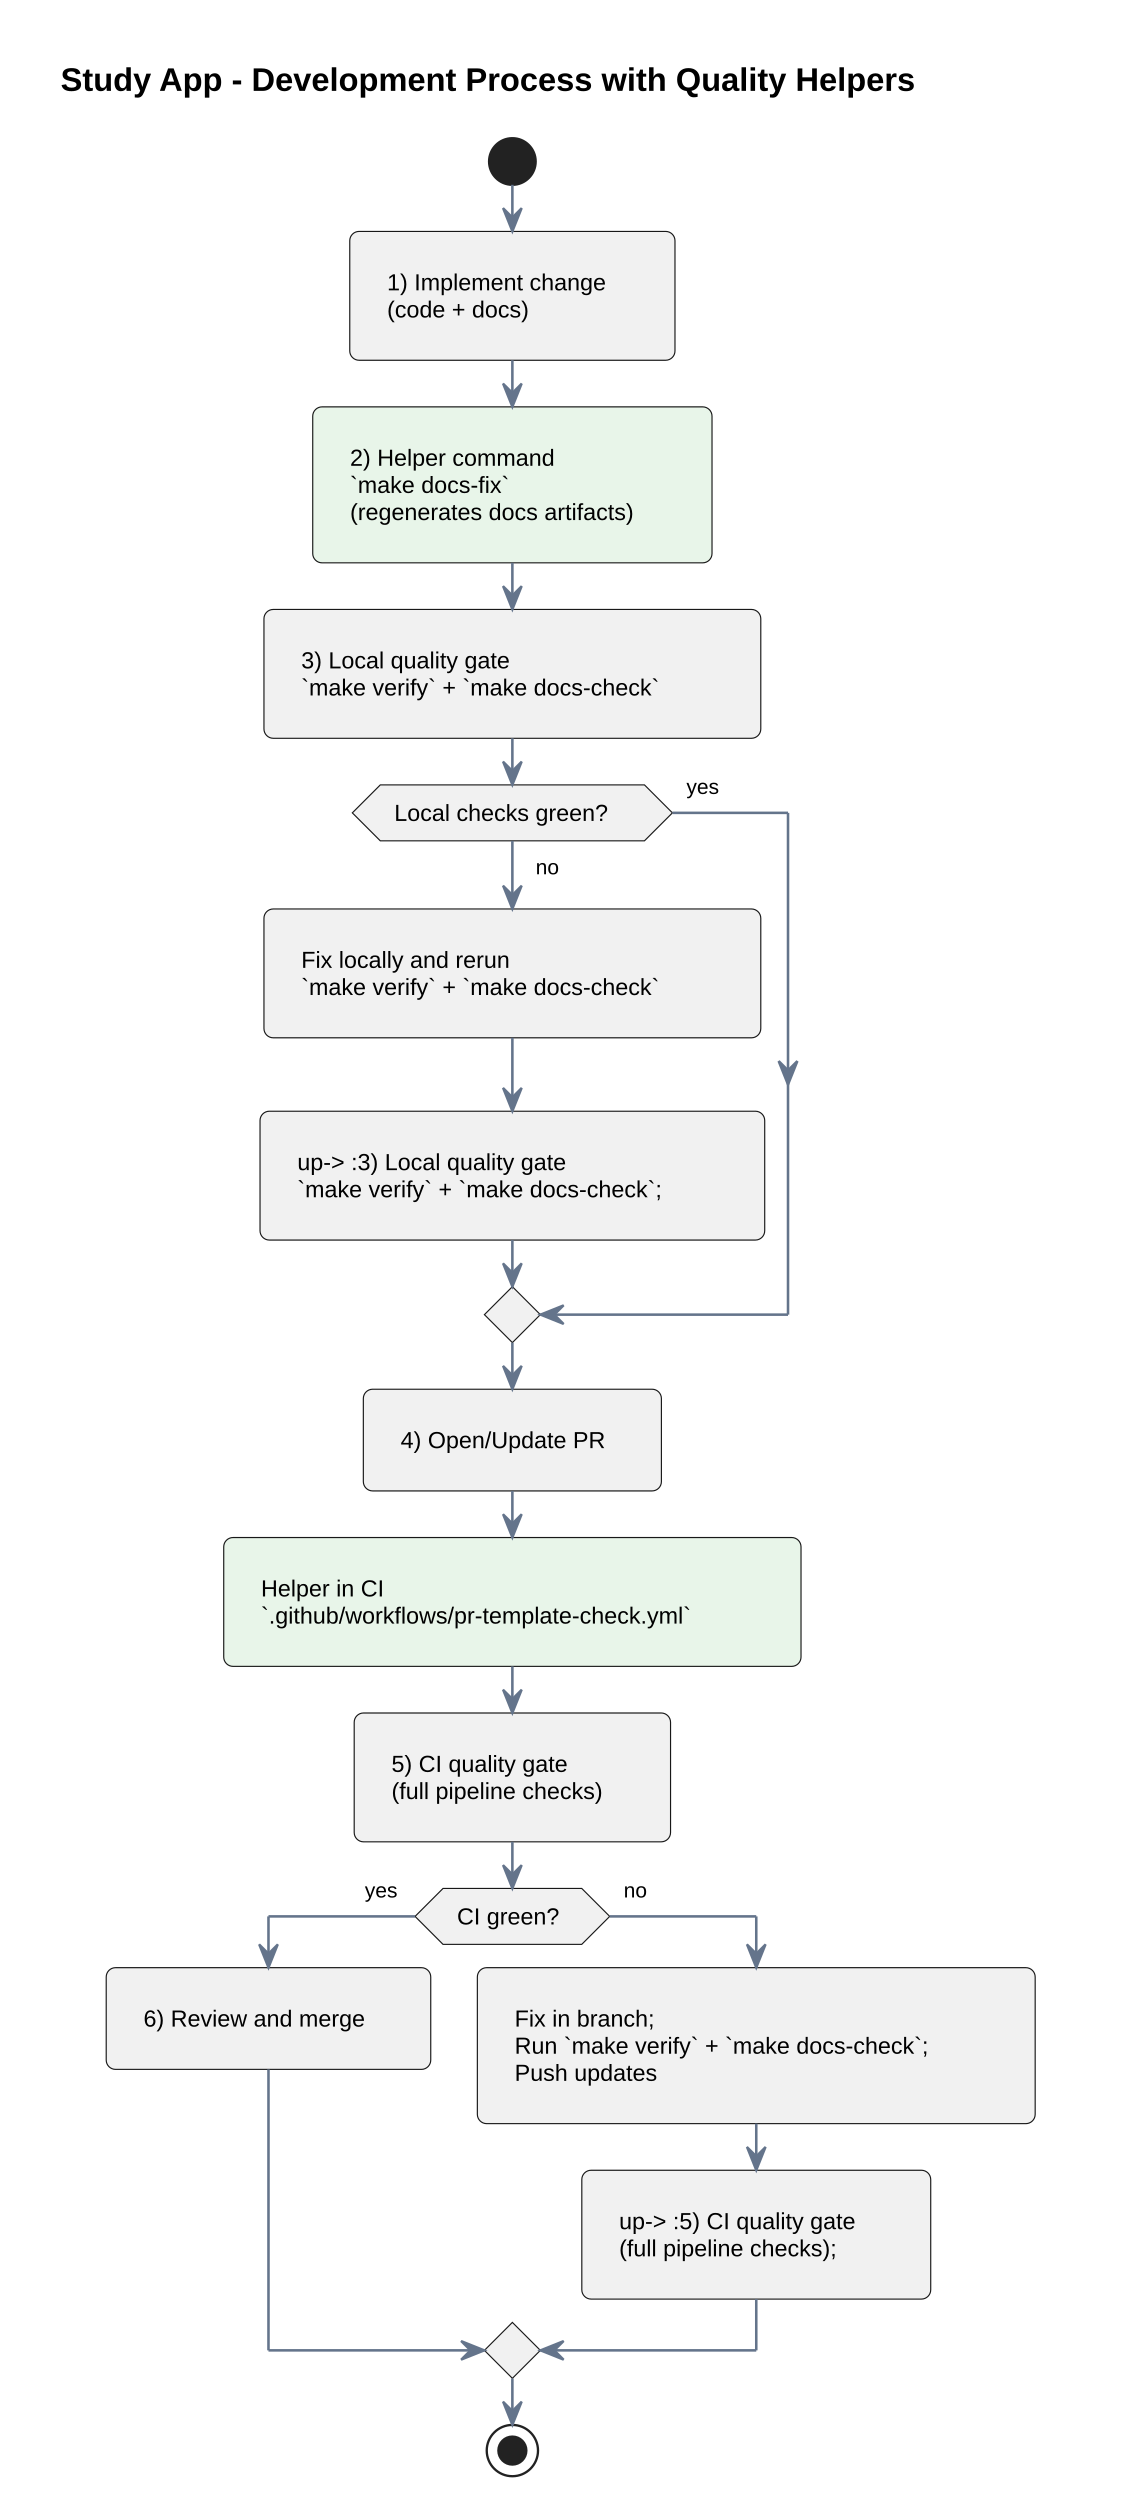
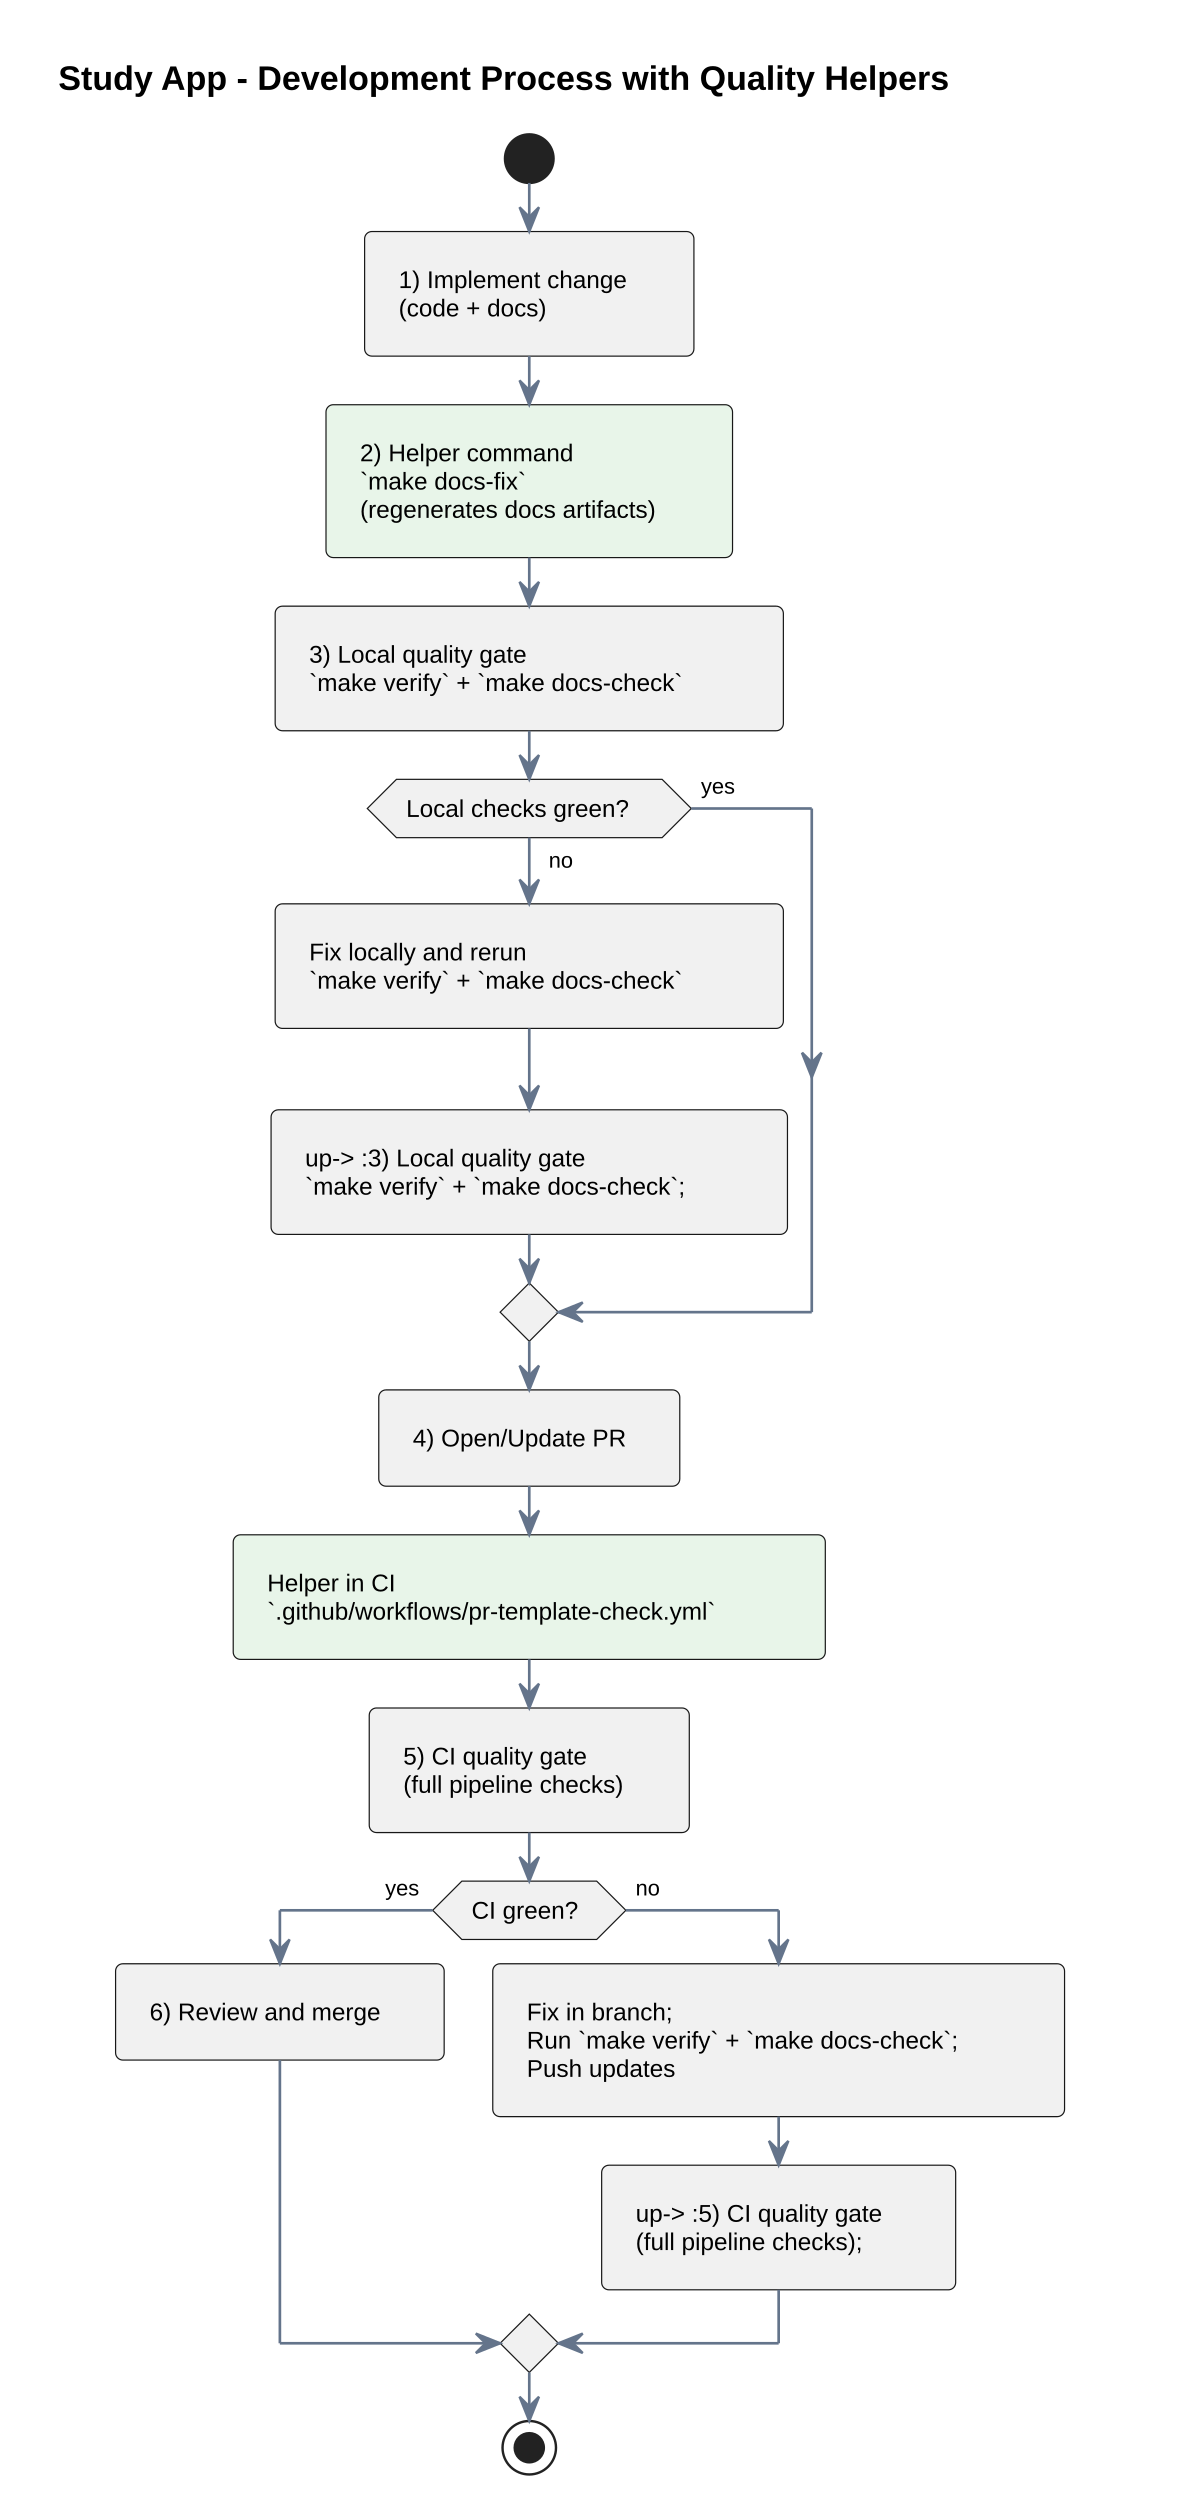
- <svg xmlns="http://www.w3.org/2000/svg" contentStyleType="text/css" data-diagram-type="ACTIVITY" height="2107.602px" preserveAspectRatio="none" style="width:960px;height:2107px;background:#FFFFFF;" version="1.1" viewBox="0 0 960 2107" width="960.501px" zoomAndPan="magnify">
+ <svg xmlns="http://www.w3.org/2000/svg" contentStyleType="text/css" data-diagram-type="ACTIVITY" height="1029px" preserveAspectRatio="none" style="width:485px;height:1029px;background:#FFFFFF;" version="1.1" viewBox="0 0 485 1029" width="485px" zoomAndPan="magnify">
  <defs />
  <g>
-     <g class="title" data-source-line="39">
-       <text fill="#000000" font-family="'Arial'" font-size="27.499" font-weight="bold" lengthAdjust="spacing" textLength="853.932" x="51.07" y="76.595">Study App - Development Process with Quality Helpers</text>
+     <g class="title" data-source-line="44">
+       <text fill="#000000" font-family="'Arial'" font-size="14" font-weight="bold" lengthAdjust="spacing" textLength="434.745" x="24" y="36.995">Study App - Development Process with Quality Helpers</text>
    </g>
-     <ellipse cx="431.826" cy="136.114" fill="#222222" rx="19.642" ry="19.642" style="stroke:#222222;stroke-width:1.964;" />
-     <rect fill="#F1F1F1" height="108.584" rx="7.857" ry="7.857" style="stroke:#181818;stroke-width:0.982;" width="274.094" x="294.779" y="195.04" />
-     <text fill="#000000" font-family="'Arial'" font-size="19.642" lengthAdjust="spacing" textLength="211.239" x="326.207" y="244.7">1) Implement change</text>
-     <text fill="#000000" font-family="'Arial'" font-size="19.642" lengthAdjust="spacing" textLength="137.159" x="326.207" y="267.565">(code + docs)</text>
-     <rect fill="#E8F5E9" height="131.449" rx="7.857" ry="7.857" style="stroke:#181818;stroke-width:0.982;" width="336.521" x="263.566" y="342.909" />
-     <text fill="#000000" font-family="'Arial'" font-size="19.642" lengthAdjust="spacing" textLength="195.625" x="294.993" y="392.568">2) Helper command</text>
-     <text fill="#000000" font-family="'Arial'" font-size="19.642" lengthAdjust="spacing" textLength="157.118" x="294.993" y="415.433">`make docs-fix`</text>
-     <text fill="#000000" font-family="'Arial'" font-size="19.642" lengthAdjust="spacing" textLength="273.666" x="294.993" y="438.298">(regenerates docs artifacts)</text>
-     <rect fill="#F1F1F1" height="108.584" rx="7.857" ry="7.857" style="stroke:#181818;stroke-width:0.982;" width="418.725" x="222.464" y="513.642" />
-     <text fill="#000000" font-family="'Arial'" font-size="19.642" lengthAdjust="spacing" textLength="201.629" x="253.891" y="563.302">3) Local quality gate</text>
-     <text fill="#000000" font-family="'Arial'" font-size="19.642" lengthAdjust="spacing" textLength="355.87" x="253.891" y="586.166">`make verify` + `make docs-check`</text>
-     <rect fill="#F1F1F1" height="108.584" rx="7.857" ry="7.857" style="stroke:#181818;stroke-width:0.982;" width="418.725" x="222.464" y="766.082" />
-     <text fill="#000000" font-family="'Arial'" font-size="19.642" lengthAdjust="spacing" textLength="200.047" x="253.891" y="815.741">Fix locally and rerun</text>
-     <text fill="#000000" font-family="'Arial'" font-size="19.642" lengthAdjust="spacing" textLength="355.87" x="253.891" y="838.606">`make verify` + `make docs-check`</text>
-     <rect fill="#F1F1F1" height="108.584" rx="7.857" ry="7.857" style="stroke:#181818;stroke-width:0.982;" width="425.342" x="219.155" y="936.539" />
-     <text fill="#000000" font-family="'Arial'" font-size="19.642" lengthAdjust="spacing" textLength="262.953" x="250.583" y="986.198">up-&gt; :3) Local quality gate</text>
-     <text fill="#000000" font-family="'Arial'" font-size="19.642" lengthAdjust="spacing" textLength="362.488" x="250.583" y="1009.063">`make verify` + `make docs-check`;</text>
-     <polygon fill="#F1F1F1" points="320.507,661.51,543.146,661.51,566.716,685.081,543.146,708.652,320.507,708.652,296.936,685.081,320.507,661.51" style="stroke:#181818;stroke-width:0.982;" />
-     <text fill="#000000" font-family="'Arial'" font-size="17.678" lengthAdjust="spacing" textLength="22.02" x="451.469" y="736.846">no</text>
-     <text fill="#000000" font-family="'Arial'" font-size="19.642" lengthAdjust="spacing" textLength="199.069" x="332.292" y="691.881">Local checks green?</text>
-     <text fill="#000000" font-family="'Arial'" font-size="17.678" lengthAdjust="spacing" textLength="30.548" x="578.502" y="669.127">yes</text>
-     <polygon fill="#F1F1F1" points="431.826,1084.407,455.397,1107.978,431.826,1131.548,408.256,1107.978,431.826,1084.407" style="stroke:#181818;stroke-width:0.982;" />
-     <rect fill="#F1F1F1" height="85.719" rx="7.857" ry="7.857" style="stroke:#181818;stroke-width:0.982;" width="251.21" x="306.221" y="1170.833" />
-     <text fill="#000000" font-family="'Arial'" font-size="19.642" lengthAdjust="spacing" textLength="188.356" x="337.649" y="1220.492">4) Open/Update PR</text>
-     <rect fill="#E8F5E9" height="108.584" rx="7.857" ry="7.857" style="stroke:#181818;stroke-width:0.982;" width="486.542" x="188.555" y="1295.836" />
-     <text fill="#000000" font-family="'Arial'" font-size="19.642" lengthAdjust="spacing" textLength="114.841" x="219.983" y="1345.496">Helper in CI</text>
-     <text fill="#000000" font-family="'Arial'" font-size="19.642" lengthAdjust="spacing" textLength="423.687" x="219.983" y="1368.361">`.github/workflows/pr-template-check.yml`</text>
-     <rect fill="#F1F1F1" height="108.584" rx="7.857" ry="7.857" style="stroke:#181818;stroke-width:0.982;" width="266.613" x="298.52" y="1443.705" />
-     <text fill="#000000" font-family="'Arial'" font-size="19.642" lengthAdjust="spacing" textLength="169.883" x="329.947" y="1493.365">5) CI quality gate</text>
-     <text fill="#000000" font-family="'Arial'" font-size="19.642" lengthAdjust="spacing" textLength="203.758" x="329.947" y="1516.229">(full pipeline checks)</text>
-     <polygon fill="#F1F1F1" points="373.372,1591.573,490.281,1591.573,513.851,1615.144,490.281,1638.715,373.372,1638.715,349.801,1615.144,373.372,1591.573" style="stroke:#181818;stroke-width:0.982;" />
-     <text fill="#000000" font-family="'Arial'" font-size="19.642" lengthAdjust="spacing" textLength="93.338" x="385.157" y="1621.944">CI green?</text>
-     <text fill="#000000" font-family="'Arial'" font-size="17.678" lengthAdjust="spacing" textLength="30.548" x="307.468" y="1599.19">yes</text>
-     <text fill="#000000" font-family="'Arial'" font-size="17.678" lengthAdjust="spacing" textLength="22.02" x="525.637" y="1599.19">no</text>
-     <rect fill="#F1F1F1" height="85.719" rx="7.857" ry="7.857" style="stroke:#181818;stroke-width:0.982;" width="273.509" x="89.519" y="1658.357" />
-     <text fill="#000000" font-family="'Arial'" font-size="19.642" lengthAdjust="spacing" textLength="210.654" x="120.947" y="1708.016">6) Review and merge</text>
-     <rect fill="#F1F1F1" height="131.449" rx="7.857" ry="7.857" style="stroke:#181818;stroke-width:0.982;" width="470.132" x="402.313" y="1658.357" />
-     <text fill="#000000" font-family="'Arial'" font-size="19.642" lengthAdjust="spacing" textLength="133.668" x="433.74" y="1708.016">Fix in branch;</text>
-     <text fill="#000000" font-family="'Arial'" font-size="19.642" lengthAdjust="spacing" textLength="407.277" x="433.74" y="1730.881">Run `make verify` + `make docs-check`;</text>
-     <text fill="#000000" font-family="'Arial'" font-size="19.642" lengthAdjust="spacing" textLength="132.661" x="433.74" y="1753.746">Push updates</text>
-     <rect fill="#F1F1F1" height="108.584" rx="7.857" ry="7.857" style="stroke:#181818;stroke-width:0.982;" width="294.062" x="490.348" y="1829.09" />
-     <text fill="#000000" font-family="'Arial'" font-size="19.642" lengthAdjust="spacing" textLength="231.208" x="521.775" y="1878.75">up-&gt; :5) CI quality gate</text>
-     <text fill="#000000" font-family="'Arial'" font-size="19.642" lengthAdjust="spacing" textLength="210.376" x="521.775" y="1901.614">(full pipeline checks);</text>
-     <polygon fill="#F1F1F1" points="431.826,1957.316,455.397,1980.887,431.826,2004.457,408.256,1980.887,431.826,1957.316" style="stroke:#181818;stroke-width:0.982;" />
-     <ellipse cx="431.826" cy="2065.348" fill="none" rx="21.606" ry="21.606" style="stroke:#222222;stroke-width:1.964;" />
-     <ellipse cx="431.826" cy="2065.348" fill="#222222" rx="11.785" ry="11.785" style="stroke:#222222;stroke-width:1.964;" />
-     <line style="stroke:#64748B;stroke-width:2.161;" x1="431.826" x2="431.826" y1="155.756" y2="195.04" />
-     <polygon fill="#64748B" points="423.969,175.398,431.826,195.04,439.683,175.398,431.826,183.255" style="stroke:#64748B;stroke-width:1.964;" />
-     <line style="stroke:#64748B;stroke-width:2.161;" x1="431.826" x2="431.826" y1="303.625" y2="342.909" />
-     <polygon fill="#64748B" points="423.969,323.267,431.826,342.909,439.683,323.267,431.826,331.123" style="stroke:#64748B;stroke-width:1.964;" />
-     <line style="stroke:#64748B;stroke-width:2.161;" x1="431.826" x2="431.826" y1="474.358" y2="513.642" />
-     <polygon fill="#64748B" points="423.969,494,431.826,513.642,439.683,494,431.826,501.857" style="stroke:#64748B;stroke-width:1.964;" />
-     <line style="stroke:#64748B;stroke-width:2.161;" x1="431.826" x2="431.826" y1="874.666" y2="936.539" />
-     <polygon fill="#64748B" points="423.969,916.897,431.826,936.539,439.683,916.897,431.826,924.754" style="stroke:#64748B;stroke-width:1.964;" />
-     <line style="stroke:#64748B;stroke-width:2.161;" x1="431.826" x2="431.826" y1="708.652" y2="766.082" />
-     <polygon fill="#64748B" points="423.969,746.44,431.826,766.082,439.683,746.44,431.826,754.297" style="stroke:#64748B;stroke-width:1.964;" />
-     <line style="stroke:#64748B;stroke-width:2.161;" x1="566.716" x2="664.14" y1="685.081" y2="685.081" />
-     <polygon fill="#64748B" points="656.283,894.308,664.14,913.95,671.997,894.308,664.14,902.165" style="stroke:#64748B;stroke-width:2.161;" />
-     <line style="stroke:#64748B;stroke-width:2.161;" x1="664.14" x2="664.14" y1="685.081" y2="1107.978" />
-     <line style="stroke:#64748B;stroke-width:2.161;" x1="664.14" x2="455.397" y1="1107.978" y2="1107.978" />
-     <polygon fill="#64748B" points="475.039,1100.121,455.397,1107.978,475.039,1115.835,467.182,1107.978" style="stroke:#64748B;stroke-width:1.964;" />
-     <line style="stroke:#64748B;stroke-width:2.161;" x1="431.826" x2="431.826" y1="1045.123" y2="1084.407" />
-     <polygon fill="#64748B" points="423.969,1064.765,431.826,1084.407,439.683,1064.765,431.826,1072.622" style="stroke:#64748B;stroke-width:1.964;" />
-     <line style="stroke:#64748B;stroke-width:2.161;" x1="431.826" x2="431.826" y1="622.226" y2="661.51" />
-     <polygon fill="#64748B" points="423.969,641.868,431.826,661.51,439.683,641.868,431.826,649.725" style="stroke:#64748B;stroke-width:1.964;" />
-     <line style="stroke:#64748B;stroke-width:2.161;" x1="431.826" x2="431.826" y1="1131.548" y2="1170.833" />
-     <polygon fill="#64748B" points="423.969,1151.19,431.826,1170.833,439.683,1151.19,431.826,1159.047" style="stroke:#64748B;stroke-width:1.964;" />
-     <line style="stroke:#64748B;stroke-width:2.161;" x1="431.826" x2="431.826" y1="1256.552" y2="1295.836" />
-     <polygon fill="#64748B" points="423.969,1276.194,431.826,1295.836,439.683,1276.194,431.826,1284.051" style="stroke:#64748B;stroke-width:1.964;" />
-     <line style="stroke:#64748B;stroke-width:2.161;" x1="431.826" x2="431.826" y1="1404.421" y2="1443.705" />
-     <polygon fill="#64748B" points="423.969,1424.063,431.826,1443.705,439.683,1424.063,431.826,1431.92" style="stroke:#64748B;stroke-width:1.964;" />
-     <line style="stroke:#64748B;stroke-width:2.161;" x1="637.379" x2="637.379" y1="1789.806" y2="1829.09" />
-     <polygon fill="#64748B" points="629.522,1809.448,637.379,1829.09,645.236,1809.448,637.379,1817.305" style="stroke:#64748B;stroke-width:1.964;" />
-     <line style="stroke:#64748B;stroke-width:2.161;" x1="349.801" x2="226.274" y1="1615.144" y2="1615.144" />
-     <line style="stroke:#64748B;stroke-width:2.161;" x1="226.274" x2="226.274" y1="1615.144" y2="1658.357" />
-     <polygon fill="#64748B" points="218.417,1638.715,226.274,1658.357,234.131,1638.715,226.274,1646.571" style="stroke:#64748B;stroke-width:1.964;" />
-     <line style="stroke:#64748B;stroke-width:2.161;" x1="513.851" x2="637.379" y1="1615.144" y2="1615.144" />
-     <line style="stroke:#64748B;stroke-width:2.161;" x1="637.379" x2="637.379" y1="1615.144" y2="1658.357" />
-     <polygon fill="#64748B" points="629.522,1638.715,637.379,1658.357,645.236,1638.715,637.379,1646.571" style="stroke:#64748B;stroke-width:1.964;" />
-     <line style="stroke:#64748B;stroke-width:2.161;" x1="226.274" x2="226.274" y1="1744.076" y2="1980.887" />
-     <line style="stroke:#64748B;stroke-width:2.161;" x1="226.274" x2="408.256" y1="1980.887" y2="1980.887" />
-     <polygon fill="#64748B" points="388.614,1973.03,408.256,1980.887,388.614,1988.744,396.471,1980.887" style="stroke:#64748B;stroke-width:1.964;" />
-     <line style="stroke:#64748B;stroke-width:2.161;" x1="637.379" x2="637.379" y1="1937.674" y2="1980.887" />
-     <line style="stroke:#64748B;stroke-width:2.161;" x1="637.379" x2="455.397" y1="1980.887" y2="1980.887" />
-     <polygon fill="#64748B" points="475.039,1973.03,455.397,1980.887,475.039,1988.744,467.182,1980.887" style="stroke:#64748B;stroke-width:1.964;" />
-     <line style="stroke:#64748B;stroke-width:2.161;" x1="431.826" x2="431.826" y1="1552.289" y2="1591.573" />
-     <polygon fill="#64748B" points="423.969,1571.931,431.826,1591.573,439.683,1571.931,431.826,1579.788" style="stroke:#64748B;stroke-width:1.964;" />
-     <line style="stroke:#64748B;stroke-width:2.161;" x1="431.826" x2="431.826" y1="2004.457" y2="2043.742" />
-     <polygon fill="#64748B" points="423.969,2024.1,431.826,2043.742,439.683,2024.1,431.826,2031.956" style="stroke:#64748B;stroke-width:1.964;" />
+     <ellipse cx="217.847" cy="65.297" fill="#222222" rx="10" ry="10" style="stroke:#222222;stroke-width:1;" />
+     <rect fill="#F1F1F1" height="51.281" rx="3" ry="3" style="stroke:#181818;stroke-width:0.5;" width="135.544" x="150.075" y="95.297" />
+     <text fill="#000000" font-family="'Arial'" font-size="10" lengthAdjust="spacing" textLength="107.544" x="164.075" y="118.579">1) Implement change</text>
+     <text fill="#000000" font-family="'Arial'" font-size="10" lengthAdjust="spacing" textLength="69.829" x="164.075" y="130.22">(code + docs)</text>
+     <rect fill="#E8F5E9" height="62.922" rx="3" ry="3" style="stroke:#181818;stroke-width:0.5;" width="167.326" x="134.184" y="166.578" />
+     <text fill="#000000" font-family="'Arial'" font-size="10" lengthAdjust="spacing" textLength="99.595" x="148.184" y="189.86">2) Helper command</text>
+     <text fill="#000000" font-family="'Arial'" font-size="10" lengthAdjust="spacing" textLength="79.99" x="148.184" y="201.501">`make docs-fix`</text>
+     <text fill="#000000" font-family="'Arial'" font-size="10" lengthAdjust="spacing" textLength="139.326" x="148.184" y="213.142">(regenerates docs artifacts)</text>
+     <rect fill="#F1F1F1" height="51.281" rx="3" ry="3" style="stroke:#181818;stroke-width:0.5;" width="209.177" x="113.258" y="249.5" />
+     <text fill="#000000" font-family="'Arial'" font-size="10" lengthAdjust="spacing" textLength="102.651" x="127.258" y="272.782">3) Local quality gate</text>
+     <text fill="#000000" font-family="'Arial'" font-size="10" lengthAdjust="spacing" textLength="181.177" x="127.258" y="284.423">`make verify` + `make docs-check`</text>
+     <rect fill="#F1F1F1" height="51.281" rx="3" ry="3" style="stroke:#181818;stroke-width:0.5;" width="209.177" x="113.258" y="372.019" />
+     <text fill="#000000" font-family="'Arial'" font-size="10" lengthAdjust="spacing" textLength="101.846" x="127.258" y="395.302">Fix locally and rerun</text>
+     <text fill="#000000" font-family="'Arial'" font-size="10" lengthAdjust="spacing" textLength="181.177" x="127.258" y="406.942">`make verify` + `make docs-check`</text>
+     <rect fill="#F1F1F1" height="51.281" rx="3" ry="3" style="stroke:#181818;stroke-width:0.5;" width="212.546" x="111.574" y="456.801" />
+     <text fill="#000000" font-family="'Arial'" font-size="10" lengthAdjust="spacing" textLength="133.872" x="125.574" y="480.083">up-&gt; :3) Local quality gate</text>
+     <text fill="#000000" font-family="'Arial'" font-size="10" lengthAdjust="spacing" textLength="184.546" x="125.574" y="491.724">`make verify` + `make docs-check`;</text>
+     <polygon fill="#F1F1F1" points="163.173,320.781,272.521,320.781,284.521,332.781,272.521,344.781,163.173,344.781,151.173,332.781,163.173,320.781" style="stroke:#181818;stroke-width:0.5;" />
+     <text fill="#000000" font-family="'Arial'" font-size="9" lengthAdjust="spacing" textLength="11.21" x="225.847" y="357.135">no</text>
+     <text fill="#000000" font-family="'Arial'" font-size="10" lengthAdjust="spacing" textLength="101.348" x="167.173" y="336.243">Local checks green?</text>
+     <text fill="#000000" font-family="'Arial'" font-size="9" lengthAdjust="spacing" textLength="15.552" x="288.521" y="326.659">yes</text>
+     <polygon fill="#F1F1F1" points="217.847,528.082,229.847,540.082,217.847,552.082,205.847,540.082,217.847,528.082" style="stroke:#181818;stroke-width:0.5;" />
+     <rect fill="#F1F1F1" height="39.641" rx="3" ry="3" style="stroke:#181818;stroke-width:0.5;" width="123.894" x="155.9" y="572.082" />
+     <text fill="#000000" font-family="'Arial'" font-size="10" lengthAdjust="spacing" textLength="95.894" x="169.9" y="595.364">4) Open/Update PR</text>
+     <rect fill="#E8F5E9" height="51.281" rx="3" ry="3" style="stroke:#181818;stroke-width:0.5;" width="243.703" x="95.995" y="631.723" />
+     <text fill="#000000" font-family="'Arial'" font-size="10" lengthAdjust="spacing" textLength="58.467" x="109.995" y="655.005">Helper in CI</text>
+     <text fill="#000000" font-family="'Arial'" font-size="10" lengthAdjust="spacing" textLength="215.703" x="109.995" y="666.645">`.github/workflows/pr-template-check.yml`</text>
+     <rect fill="#F1F1F1" height="51.281" rx="3" ry="3" style="stroke:#181818;stroke-width:0.5;" width="131.735" x="151.979" y="703.004" />
+     <text fill="#000000" font-family="'Arial'" font-size="10" lengthAdjust="spacing" textLength="86.489" x="165.979" y="726.286">5) CI quality gate</text>
+     <text fill="#000000" font-family="'Arial'" font-size="10" lengthAdjust="spacing" textLength="103.735" x="165.979" y="737.927">(full pipeline checks)</text>
+     <polygon fill="#F1F1F1" points="190.087,774.285,245.607,774.285,257.607,786.285,245.607,798.285,190.087,798.285,178.087,786.285,190.087,774.285" style="stroke:#181818;stroke-width:0.5;" />
+     <text fill="#000000" font-family="'Arial'" font-size="10" lengthAdjust="spacing" textLength="47.52" x="194.087" y="789.747">CI green?</text>
+     <text fill="#000000" font-family="'Arial'" font-size="9" lengthAdjust="spacing" textLength="15.552" x="158.535" y="780.163">yes</text>
+     <text fill="#000000" font-family="'Arial'" font-size="9" lengthAdjust="spacing" textLength="11.21" x="261.607" y="780.163">no</text>
+     <rect fill="#F1F1F1" height="39.641" rx="3" ry="3" style="stroke:#181818;stroke-width:0.5;" width="135.246" x="47.575" y="808.285" />
+     <text fill="#000000" font-family="'Arial'" font-size="10" lengthAdjust="spacing" textLength="107.246" x="61.575" y="831.567">6) Review and merge</text>
+     <rect fill="#F1F1F1" height="62.922" rx="3" ry="3" style="stroke:#181818;stroke-width:0.5;" width="235.349" x="202.821" y="808.285" />
+     <text fill="#000000" font-family="'Arial'" font-size="10" lengthAdjust="spacing" textLength="68.052" x="216.821" y="831.567">Fix in branch;</text>
+     <text fill="#000000" font-family="'Arial'" font-size="10" lengthAdjust="spacing" textLength="207.349" x="216.821" y="843.208">Run `make verify` + `make docs-check`;</text>
+     <text fill="#000000" font-family="'Arial'" font-size="10" lengthAdjust="spacing" textLength="67.539" x="216.821" y="854.849">Push updates</text>
+     <rect fill="#F1F1F1" height="51.281" rx="3" ry="3" style="stroke:#181818;stroke-width:0.5;" width="145.71" x="247.641" y="891.207" />
+     <text fill="#000000" font-family="'Arial'" font-size="10" lengthAdjust="spacing" textLength="117.71" x="261.641" y="914.489">up-&gt; :5) CI quality gate</text>
+     <text fill="#000000" font-family="'Arial'" font-size="10" lengthAdjust="spacing" textLength="107.105" x="261.641" y="926.13">(full pipeline checks);</text>
+     <polygon fill="#F1F1F1" points="217.847,952.488,229.847,964.488,217.847,976.488,205.847,964.488,217.847,952.488" style="stroke:#181818;stroke-width:0.5;" />
+     <ellipse cx="217.847" cy="1007.488" fill="none" rx="11" ry="11" style="stroke:#222222;stroke-width:1;" />
+     <ellipse cx="217.847" cy="1007.488" fill="#222222" rx="6" ry="6" style="stroke:#222222;stroke-width:1;" />
+     <line style="stroke:#64748B;stroke-width:1.1;" x1="217.847" x2="217.847" y1="75.297" y2="95.297" />
+     <polygon fill="#64748B" points="213.847,85.297,217.847,95.297,221.847,85.297,217.847,89.297" style="stroke:#64748B;stroke-width:1;" />
+     <line style="stroke:#64748B;stroke-width:1.1;" x1="217.847" x2="217.847" y1="146.578" y2="166.578" />
+     <polygon fill="#64748B" points="213.847,156.578,217.847,166.578,221.847,156.578,217.847,160.578" style="stroke:#64748B;stroke-width:1;" />
+     <line style="stroke:#64748B;stroke-width:1.1;" x1="217.847" x2="217.847" y1="229.5" y2="249.5" />
+     <polygon fill="#64748B" points="213.847,239.5,217.847,249.5,221.847,239.5,217.847,243.5" style="stroke:#64748B;stroke-width:1;" />
+     <line style="stroke:#64748B;stroke-width:1.1;" x1="217.847" x2="217.847" y1="423.301" y2="456.801" />
+     <polygon fill="#64748B" points="213.847,446.801,217.847,456.801,221.847,446.801,217.847,450.801" style="stroke:#64748B;stroke-width:1;" />
+     <line style="stroke:#64748B;stroke-width:1.1;" x1="217.847" x2="217.847" y1="344.781" y2="372.019" />
+     <polygon fill="#64748B" points="213.847,362.019,217.847,372.019,221.847,362.019,217.847,366.019" style="stroke:#64748B;stroke-width:1;" />
+     <line style="stroke:#64748B;stroke-width:1.1;" x1="284.521" x2="334.12" y1="332.781" y2="332.781" />
+     <polygon fill="#64748B" points="330.12,433.301,334.12,443.301,338.12,433.301,334.12,437.301" style="stroke:#64748B;stroke-width:1.1;" />
+     <line style="stroke:#64748B;stroke-width:1.1;" x1="334.12" x2="334.12" y1="332.781" y2="540.082" />
+     <line style="stroke:#64748B;stroke-width:1.1;" x1="334.12" x2="229.847" y1="540.082" y2="540.082" />
+     <polygon fill="#64748B" points="239.847,536.082,229.847,540.082,239.847,544.082,235.847,540.082" style="stroke:#64748B;stroke-width:1;" />
+     <line style="stroke:#64748B;stroke-width:1.1;" x1="217.847" x2="217.847" y1="508.082" y2="528.082" />
+     <polygon fill="#64748B" points="213.847,518.082,217.847,528.082,221.847,518.082,217.847,522.082" style="stroke:#64748B;stroke-width:1;" />
+     <line style="stroke:#64748B;stroke-width:1.1;" x1="217.847" x2="217.847" y1="300.781" y2="320.781" />
+     <polygon fill="#64748B" points="213.847,310.781,217.847,320.781,221.847,310.781,217.847,314.781" style="stroke:#64748B;stroke-width:1;" />
+     <line style="stroke:#64748B;stroke-width:1.1;" x1="217.847" x2="217.847" y1="552.082" y2="572.082" />
+     <polygon fill="#64748B" points="213.847,562.082,217.847,572.082,221.847,562.082,217.847,566.082" style="stroke:#64748B;stroke-width:1;" />
+     <line style="stroke:#64748B;stroke-width:1.1;" x1="217.847" x2="217.847" y1="611.723" y2="631.723" />
+     <polygon fill="#64748B" points="213.847,621.723,217.847,631.723,221.847,621.723,217.847,625.723" style="stroke:#64748B;stroke-width:1;" />
+     <line style="stroke:#64748B;stroke-width:1.1;" x1="217.847" x2="217.847" y1="683.004" y2="703.004" />
+     <polygon fill="#64748B" points="213.847,693.004,217.847,703.004,221.847,693.004,217.847,697.004" style="stroke:#64748B;stroke-width:1;" />
+     <line style="stroke:#64748B;stroke-width:1.1;" x1="320.496" x2="320.496" y1="871.207" y2="891.207" />
+     <polygon fill="#64748B" points="316.496,881.207,320.496,891.207,324.496,881.207,320.496,885.207" style="stroke:#64748B;stroke-width:1;" />
+     <line style="stroke:#64748B;stroke-width:1.1;" x1="178.087" x2="115.198" y1="786.285" y2="786.285" />
+     <line style="stroke:#64748B;stroke-width:1.1;" x1="115.198" x2="115.198" y1="786.285" y2="808.285" />
+     <polygon fill="#64748B" points="111.198,798.285,115.198,808.285,119.198,798.285,115.198,802.285" style="stroke:#64748B;stroke-width:1;" />
+     <line style="stroke:#64748B;stroke-width:1.1;" x1="257.607" x2="320.496" y1="786.285" y2="786.285" />
+     <line style="stroke:#64748B;stroke-width:1.1;" x1="320.496" x2="320.496" y1="786.285" y2="808.285" />
+     <polygon fill="#64748B" points="316.496,798.285,320.496,808.285,324.496,798.285,320.496,802.285" style="stroke:#64748B;stroke-width:1;" />
+     <line style="stroke:#64748B;stroke-width:1.1;" x1="115.198" x2="115.198" y1="847.926" y2="964.488" />
+     <line style="stroke:#64748B;stroke-width:1.1;" x1="115.198" x2="205.847" y1="964.488" y2="964.488" />
+     <polygon fill="#64748B" points="195.847,960.488,205.847,964.488,195.847,968.488,199.847,964.488" style="stroke:#64748B;stroke-width:1;" />
+     <line style="stroke:#64748B;stroke-width:1.1;" x1="320.496" x2="320.496" y1="942.488" y2="964.488" />
+     <line style="stroke:#64748B;stroke-width:1.1;" x1="320.496" x2="229.847" y1="964.488" y2="964.488" />
+     <polygon fill="#64748B" points="239.847,960.488,229.847,964.488,239.847,968.488,235.847,964.488" style="stroke:#64748B;stroke-width:1;" />
+     <line style="stroke:#64748B;stroke-width:1.1;" x1="217.847" x2="217.847" y1="754.285" y2="774.285" />
+     <polygon fill="#64748B" points="213.847,764.285,217.847,774.285,221.847,764.285,217.847,768.285" style="stroke:#64748B;stroke-width:1;" />
+     <line style="stroke:#64748B;stroke-width:1.1;" x1="217.847" x2="217.847" y1="976.488" y2="996.488" />
+     <polygon fill="#64748B" points="213.847,986.488,217.847,996.488,221.847,986.488,217.847,990.488" style="stroke:#64748B;stroke-width:1;" />
  </g>
</svg>
